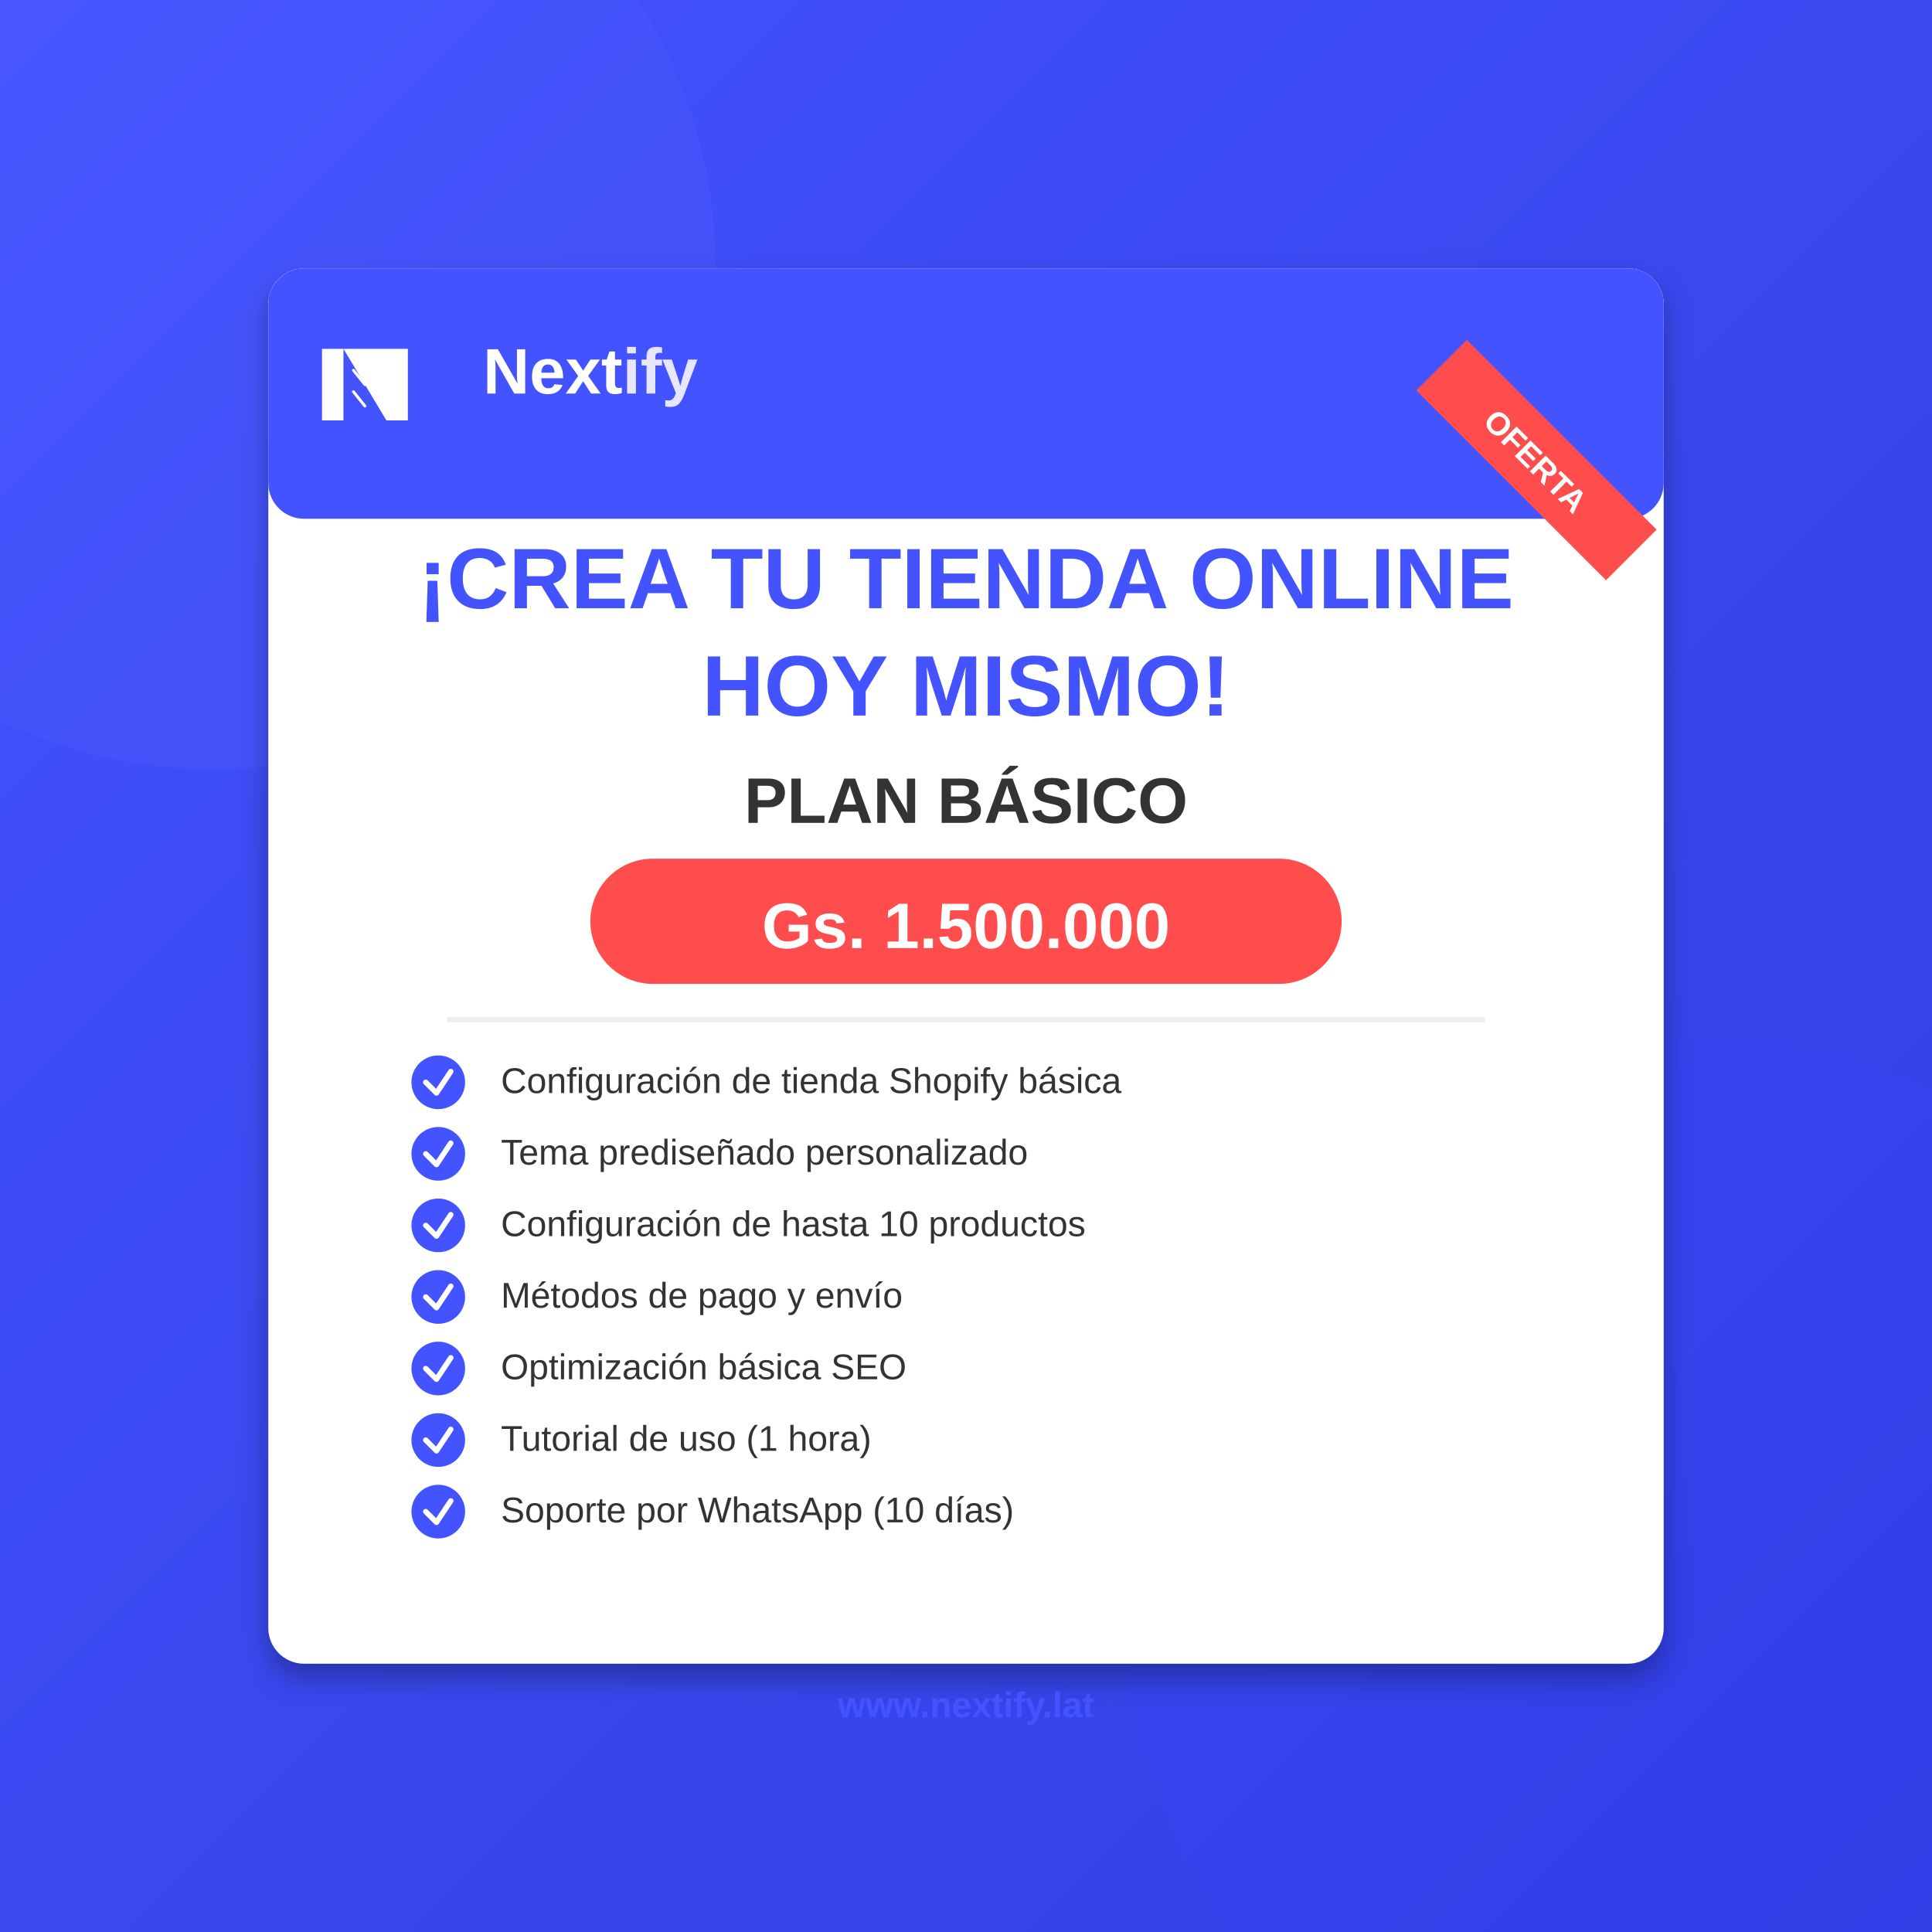
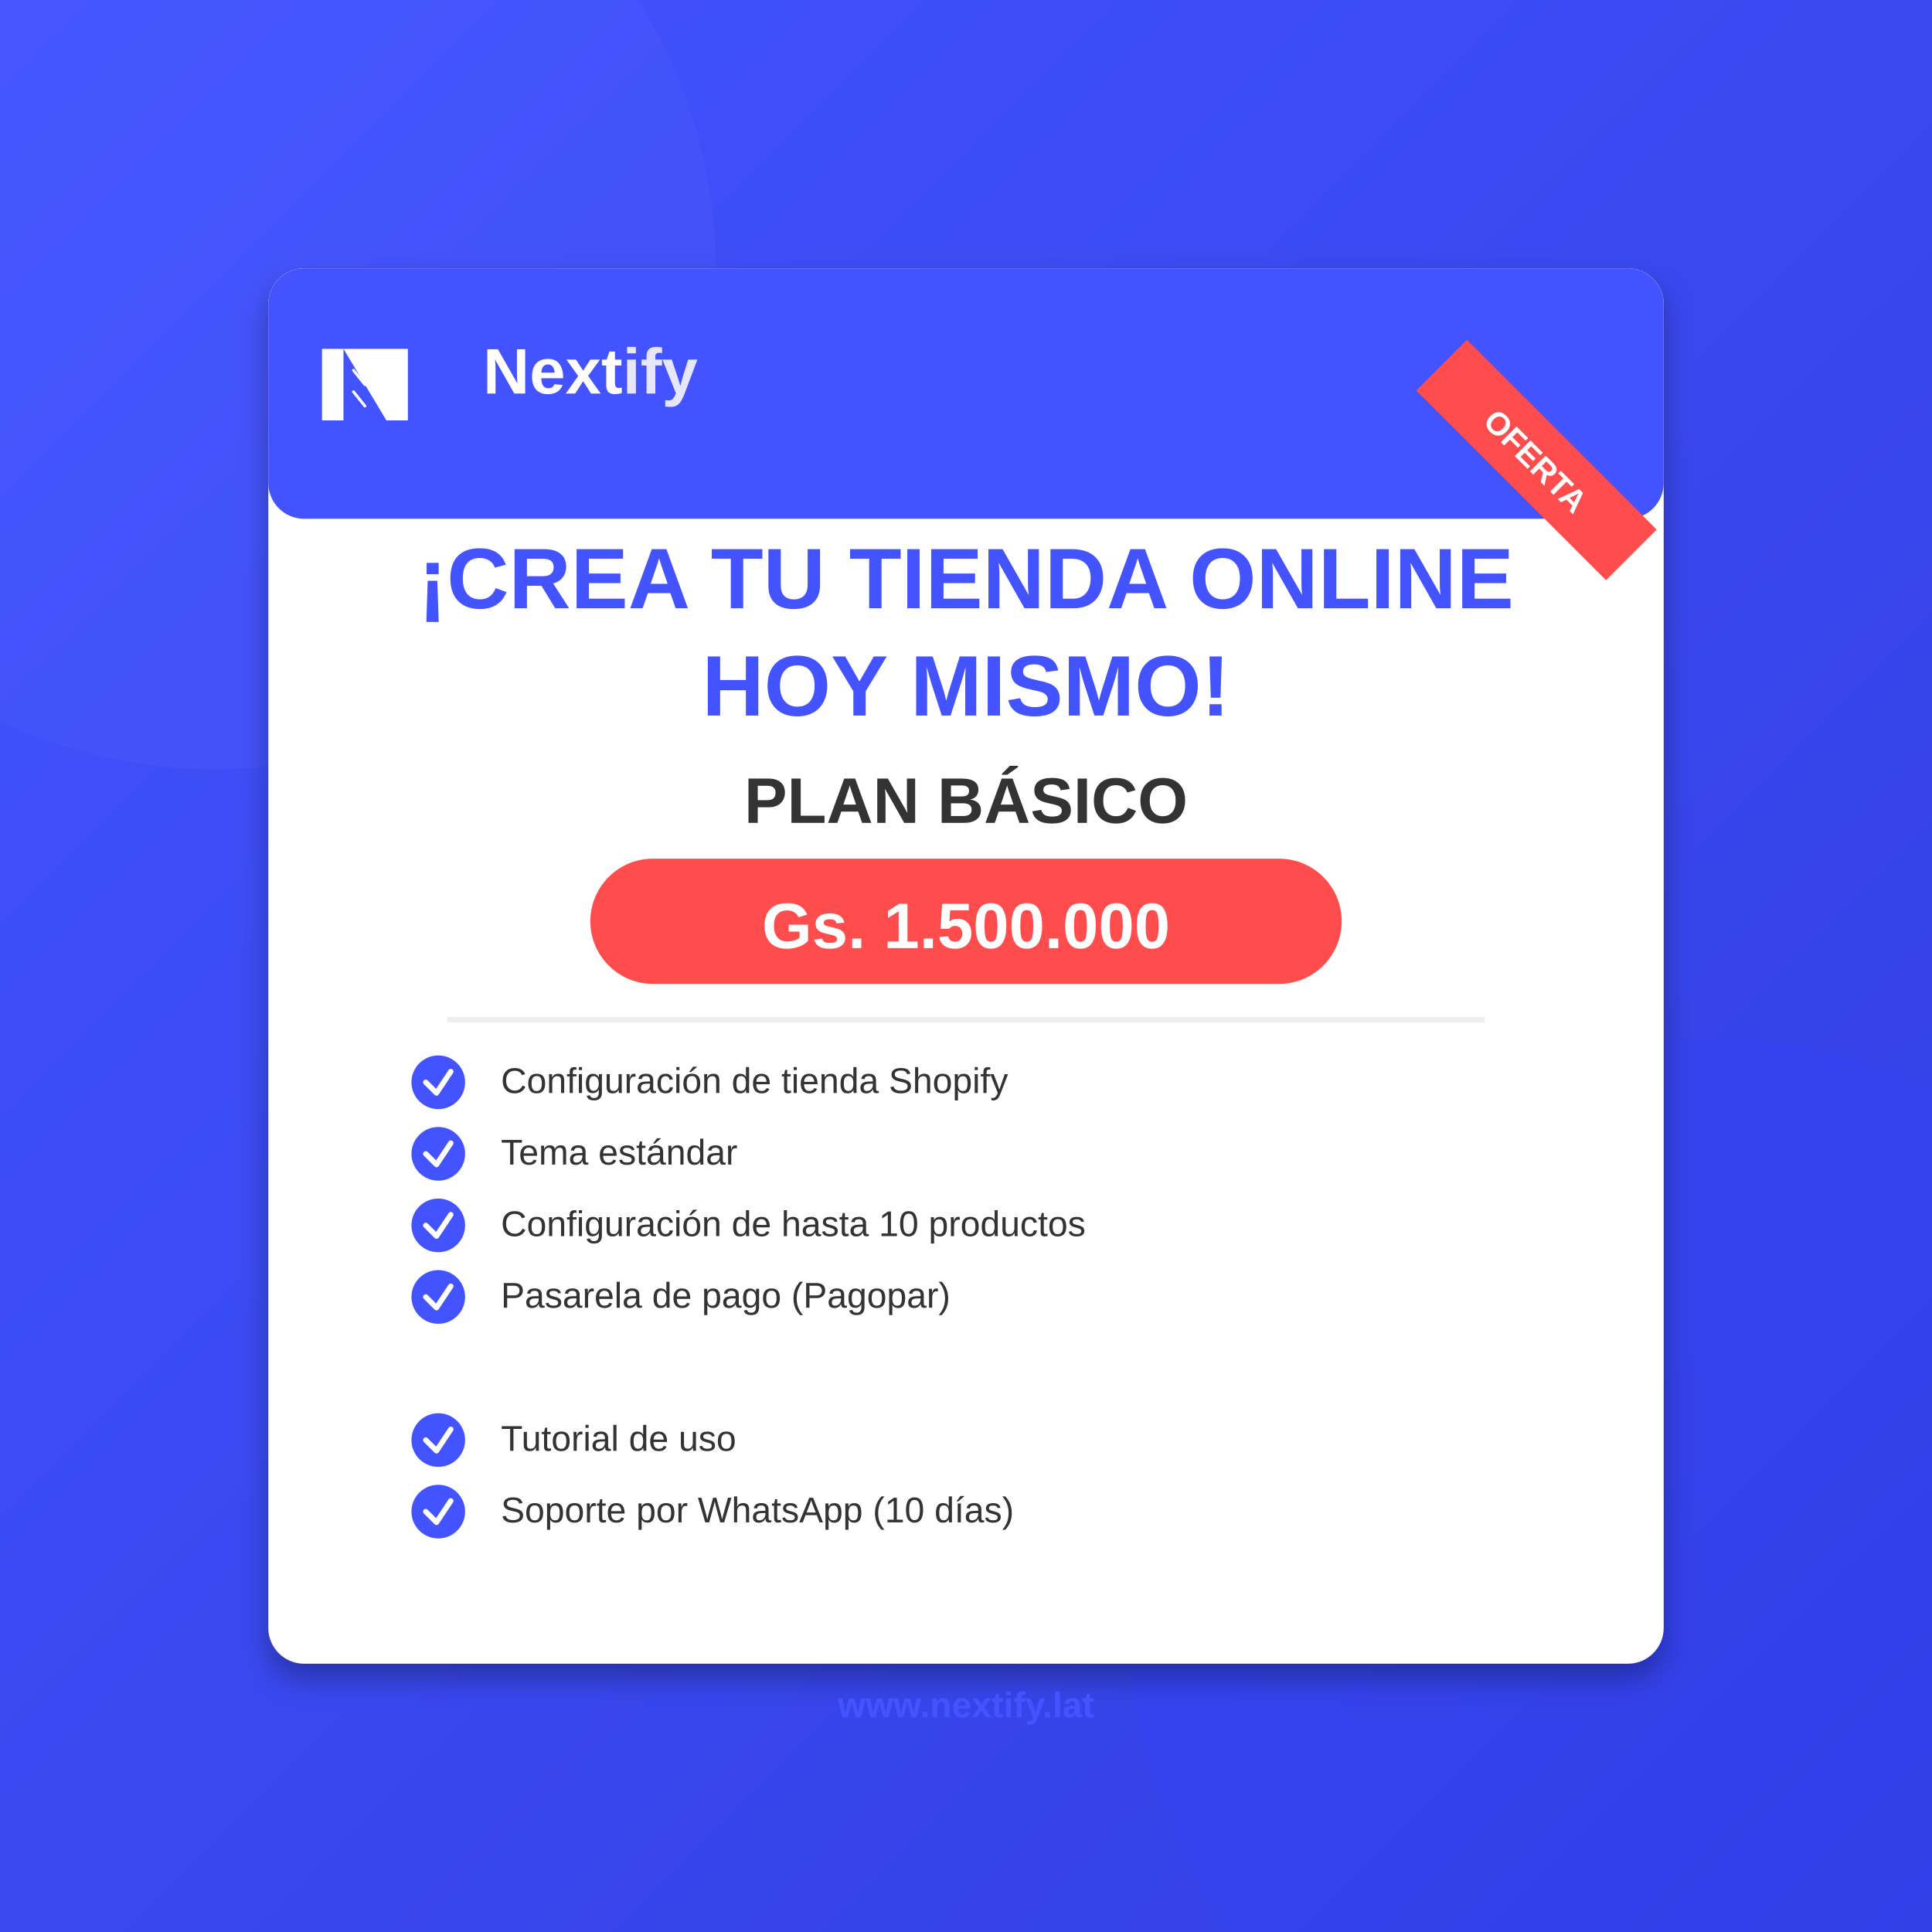
<svg xmlns="http://www.w3.org/2000/svg" viewBox="0 0 1080 1080">
  <defs>
    <linearGradient id="bgGradient" x1="0%" y1="0%" x2="100%" y2="100%">
      <stop offset="0%" stop-color="#4353FF" />
      <stop offset="100%" stop-color="#303EE0" />
    </linearGradient>
    <filter id="dropShadow" x="-20%" y="-20%" width="140%" height="140%">
      <feGaussianBlur in="SourceAlpha" stdDeviation="8" />
      <feOffset dx="0" dy="8" result="offsetblur" />
      <feComponentTransfer>
        <feFuncA type="linear" slope="0.3" />
      </feComponentTransfer>
      <feMerge>
        <feMergeNode />
        <feMergeNode in="SourceGraphic" />
      </feMerge>
    </filter>
  </defs>
  <rect width="1080" height="1080" fill="url(#bgGradient)" />
  <circle cx="120" cy="150" r="280" fill="#5464FF" opacity="0.2" />
  <circle cx="950" cy="900" r="320" fill="#3242FF" opacity="0.2" />
  <rect x="150" y="150" width="780" height="780" rx="20" fill="white" filter="url(#dropShadow)" />
  <rect x="150" y="150" width="780" height="140" rx="20" fill="#4353FF" />
  <g transform="translate(180, 195) scale(0.8)">
    <path d="M0,0 L15,0 L15,50 L0,50 Z M15,0 L45,50 L45,0 Z M45,0 L60,0 L60,50 L45,50 Z" fill="white" />
    <path d="M22,15 L30,25 M22,30 L30,40" stroke="white" stroke-width="2" stroke-linecap="round" />
    <circle cx="38" cy="15" r="5" fill="none" stroke="white" stroke-width="2" />
  </g>
  <text x="270" y="220" font-family="Arial, sans-serif" font-size="36" font-weight="bold" fill="white">
    Next<tspan fill="#E6E6FF">ify</tspan>
  </text>
  <text x="540" y="340" font-family="Arial, sans-serif" font-size="48" font-weight="bold" text-anchor="middle" fill="#4353FF">
    ¡CREA TU TIENDA ONLINE
  </text>
  <text x="540" y="400" font-family="Arial, sans-serif" font-size="48" font-weight="bold" text-anchor="middle" fill="#4353FF">
    HOY MISMO!
  </text>
  <text x="540" y="460" font-family="Arial, sans-serif" font-size="36" font-weight="bold" text-anchor="middle" fill="#333333">
    PLAN BÁSICO
  </text>
  <g>
    <rect x="330" y="480" width="420" height="70" rx="35" fill="#FF4D4D" />
    <text x="540" y="530" font-family="Arial, sans-serif" font-size="36" font-weight="bold" text-anchor="middle" fill="white">
      Gs. 1.500.000
    </text>
  </g>
  <line x1="250" y1="570" x2="830" y2="570" stroke="#EEEEEE" stroke-width="3" />
  <g transform="translate(230, 590)">
    <circle cx="15" cy="15" r="15" fill="#4353FF" />
    <path d="M8,15 L14,21 L22,9" stroke="white" stroke-width="3" stroke-linecap="round" stroke-linejoin="round" fill="none" />
-     <text x="50" y="21" font-family="Arial, sans-serif" font-size="20" fill="#333333">Configuración de tienda Shopify básica</text>
+     <text x="50" y="21" font-family="Arial, sans-serif" font-size="20" fill="#333333">Configuración de tienda Shopify</text>
  </g>
  <g transform="translate(230, 630)">
    <circle cx="15" cy="15" r="15" fill="#4353FF" />
    <path d="M8,15 L14,21 L22,9" stroke="white" stroke-width="3" stroke-linecap="round" stroke-linejoin="round" fill="none" />
-     <text x="50" y="21" font-family="Arial, sans-serif" font-size="20" fill="#333333">Tema prediseñado personalizado</text>
+     <text x="50" y="21" font-family="Arial, sans-serif" font-size="20" fill="#333333">Tema estándar</text>
  </g>
  <g transform="translate(230, 670)">
    <circle cx="15" cy="15" r="15" fill="#4353FF" />
    <path d="M8,15 L14,21 L22,9" stroke="white" stroke-width="3" stroke-linecap="round" stroke-linejoin="round" fill="none" />
    <text x="50" y="21" font-family="Arial, sans-serif" font-size="20" fill="#333333">Configuración de hasta 10 productos</text>
  </g>
  <g transform="translate(230, 710)">
    <circle cx="15" cy="15" r="15" fill="#4353FF" />
    <path d="M8,15 L14,21 L22,9" stroke="white" stroke-width="3" stroke-linecap="round" stroke-linejoin="round" fill="none" />
-     <text x="50" y="21" font-family="Arial, sans-serif" font-size="20" fill="#333333">Métodos de pago y envío</text>
-   </g>
-   <g transform="translate(230, 750)">
-     <circle cx="15" cy="15" r="15" fill="#4353FF" />
-     <path d="M8,15 L14,21 L22,9" stroke="white" stroke-width="3" stroke-linecap="round" stroke-linejoin="round" fill="none" />
-     <text x="50" y="21" font-family="Arial, sans-serif" font-size="20" fill="#333333">Optimización básica SEO</text>
+     <text x="50" y="21" font-family="Arial, sans-serif" font-size="20" fill="#333333">Pasarela de pago (Pagopar)</text>
  </g>
  <g transform="translate(230, 790)">
    <circle cx="15" cy="15" r="15" fill="#4353FF" />
    <path d="M8,15 L14,21 L22,9" stroke="white" stroke-width="3" stroke-linecap="round" stroke-linejoin="round" fill="none" />
-     <text x="50" y="21" font-family="Arial, sans-serif" font-size="20" fill="#333333">Tutorial de uso (1 hora)</text>
+     <text x="50" y="21" font-family="Arial, sans-serif" font-size="20" fill="#333333">Tutorial de uso</text>
  </g>
  <g transform="translate(230, 830)">
    <circle cx="15" cy="15" r="15" fill="#4353FF" />
    <path d="M8,15 L14,21 L22,9" stroke="white" stroke-width="3" stroke-linecap="round" stroke-linejoin="round" fill="none" />
    <text x="50" y="21" font-family="Arial, sans-serif" font-size="20" fill="#333333">Soporte por WhatsApp (10 días)</text>
  </g>
  <text x="540" y="960" font-family="Arial, sans-serif" font-size="20" font-weight="bold" text-anchor="middle" fill="#4353FF">
    www.nextify.lat
  </text>
  <g transform="translate(820, 190) rotate(45)">
    <rect x="0" y="0" width="150" height="40" fill="#FF4D4D" />
    <text x="75" y="27" font-family="Arial, sans-serif" font-size="18" font-weight="bold" text-anchor="middle" fill="white">
      OFERTA
    </text>
  </g>
</svg>
